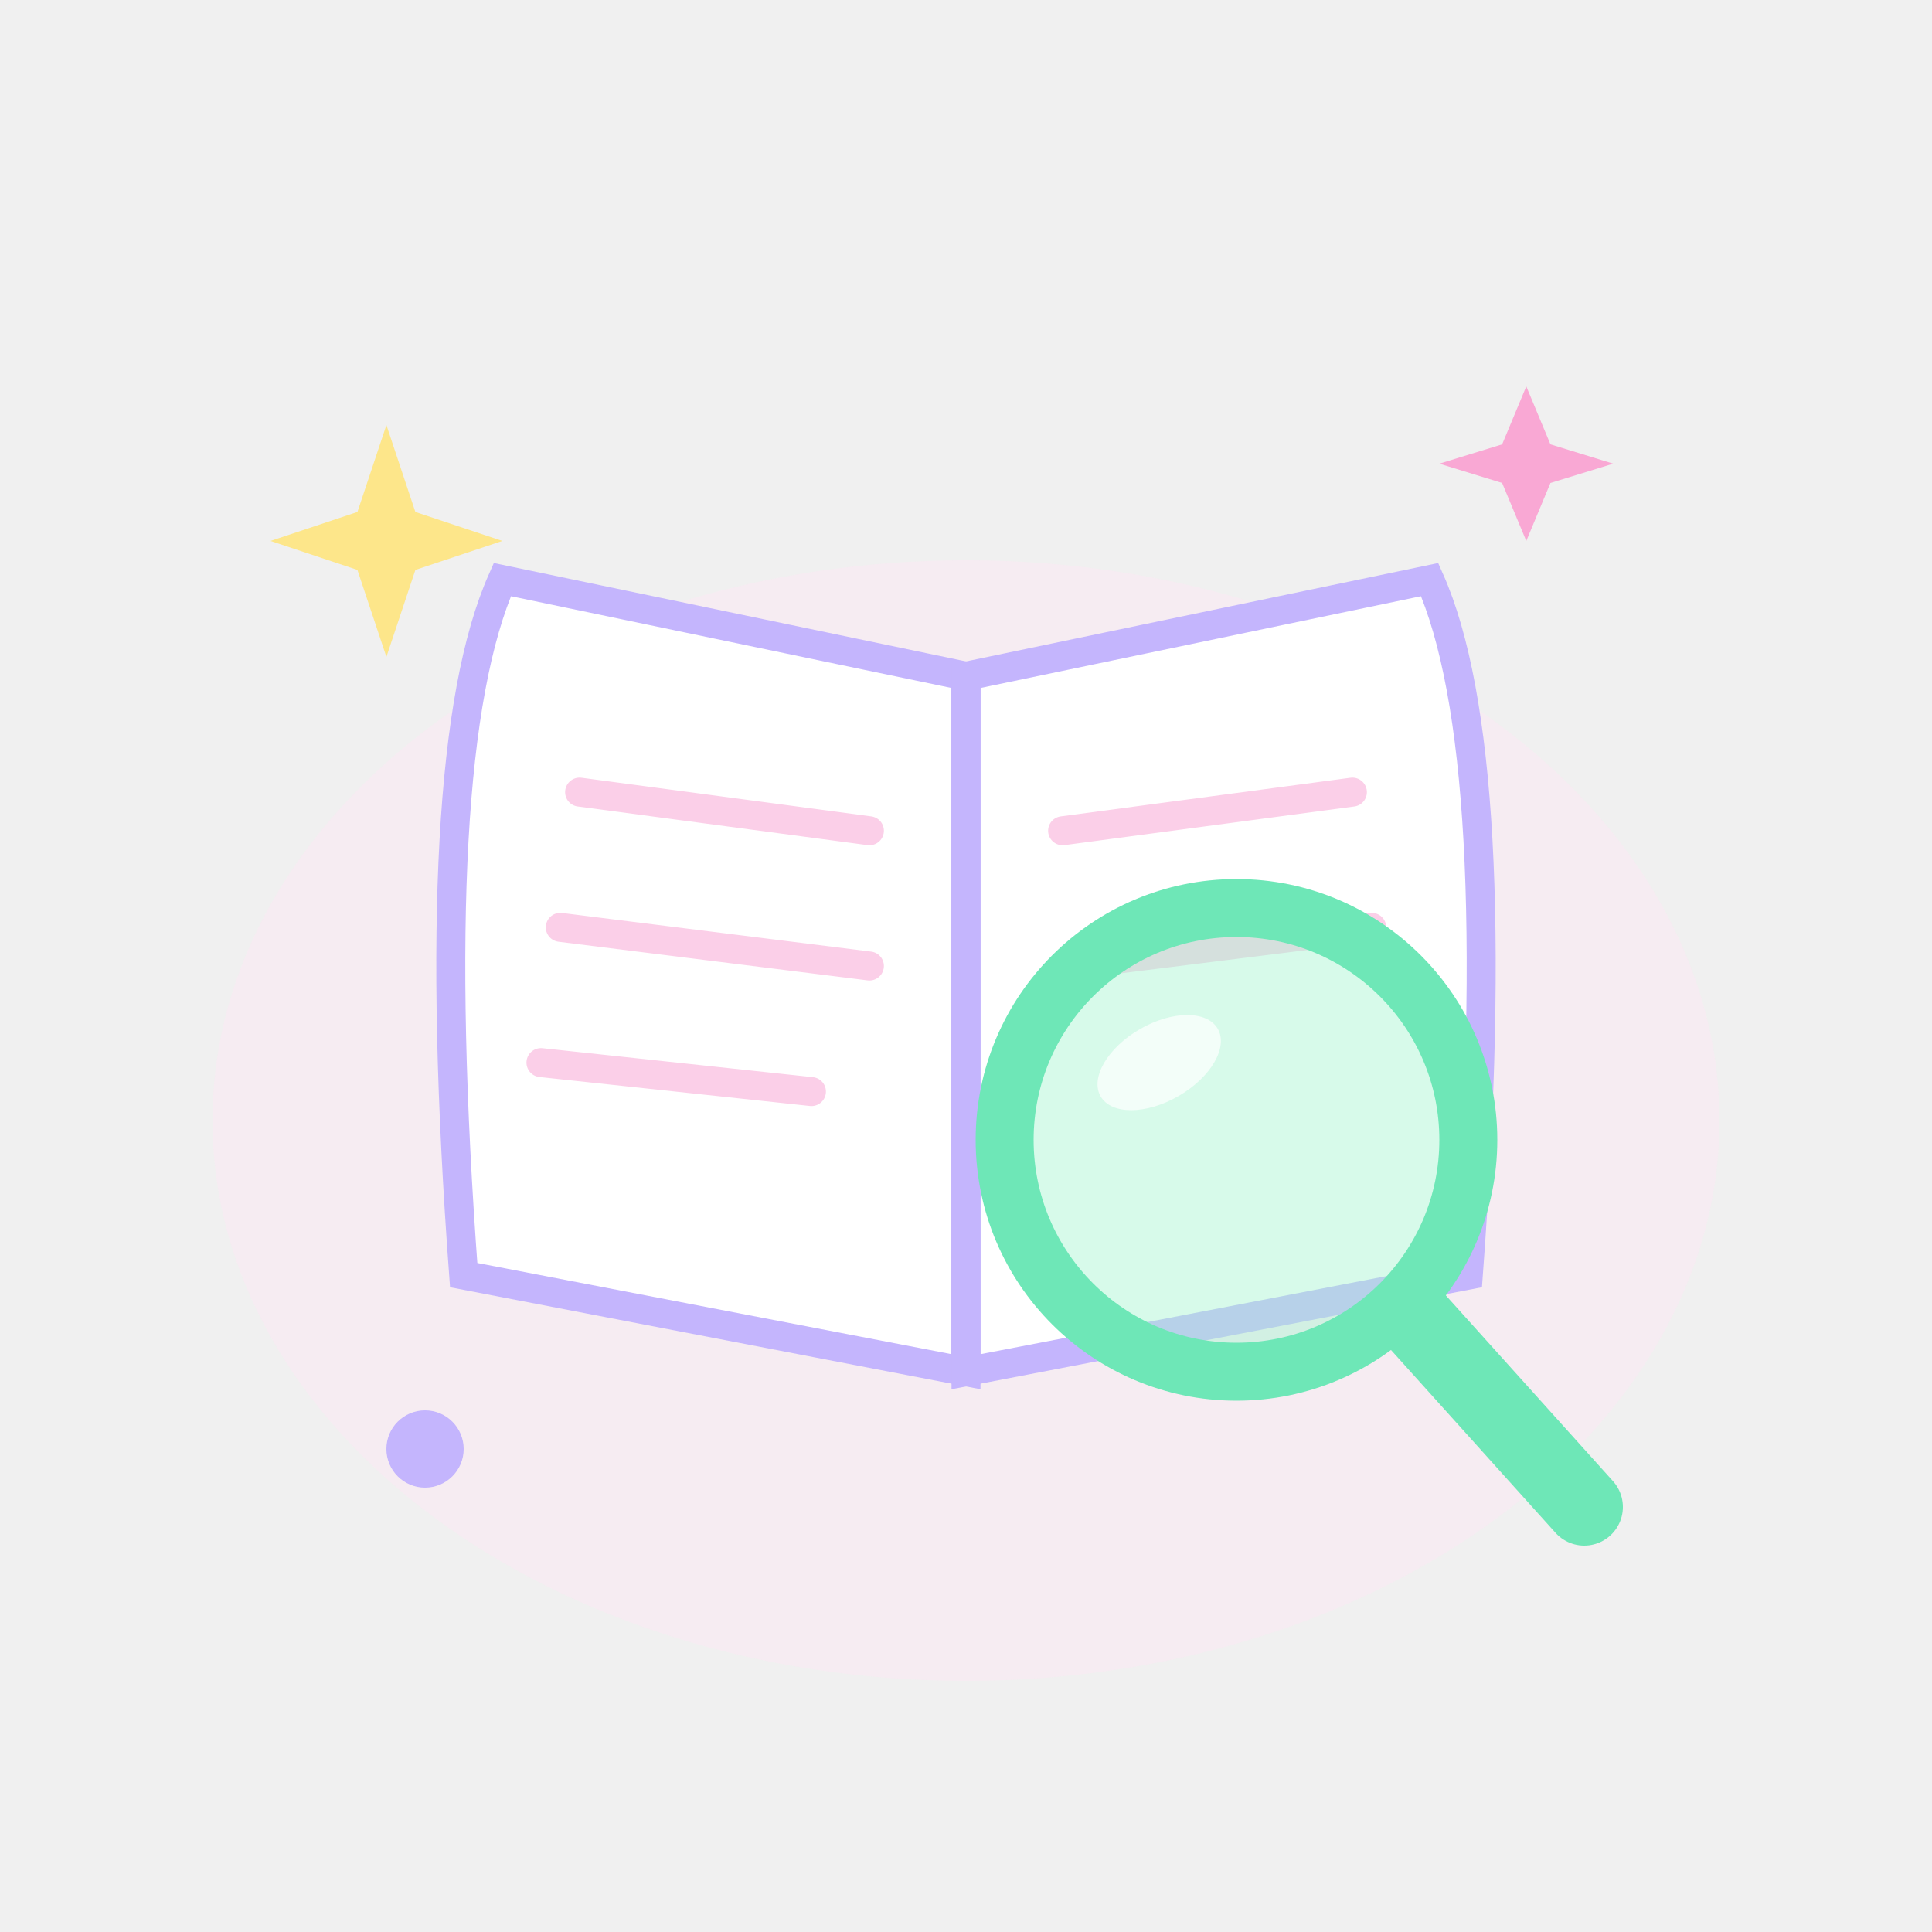
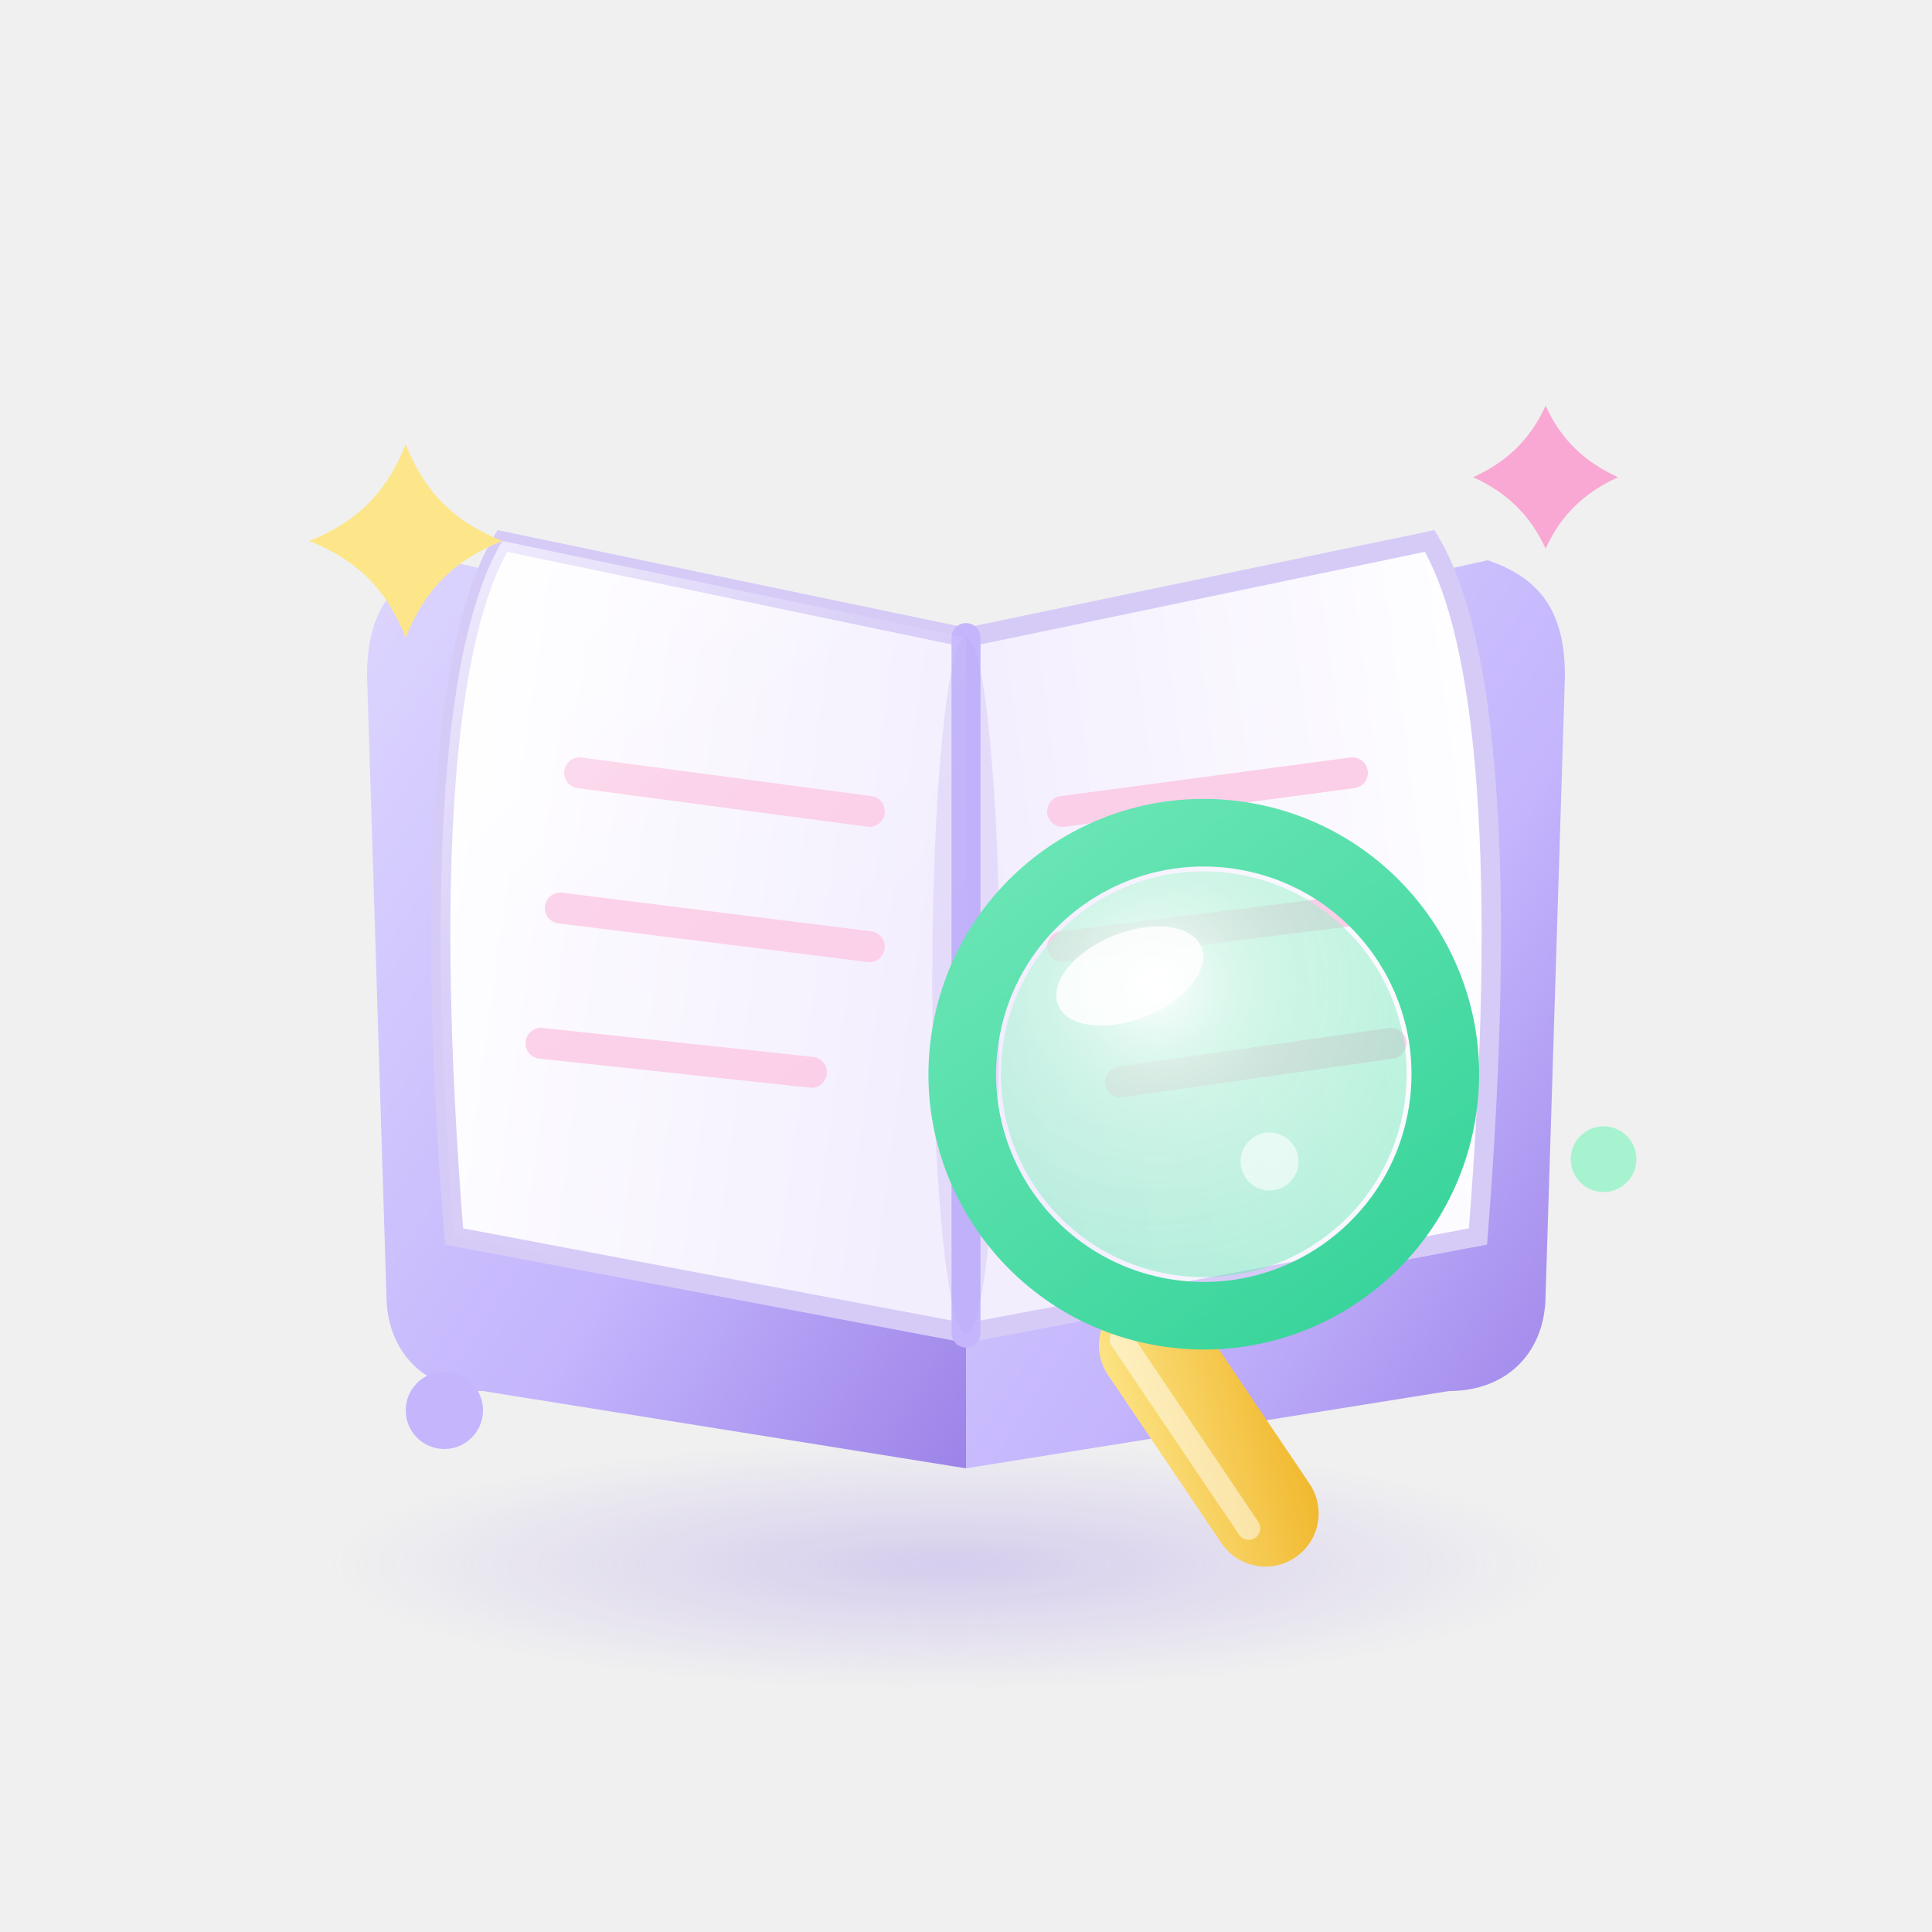
<svg xmlns="http://www.w3.org/2000/svg" viewBox="0 0 200 200" fill="none">
-   <ellipse cx="100" cy="116" rx="78" ry="58" fill="#fce7f3" opacity="0.5" />
-   <path d="M100 70 L52 60 Q44 78 48 132 L100 142 Z" fill="#ffffff" />
-   <path d="M100 70 L52 60 Q44 78 48 132 L100 142 Z" fill="none" stroke="#c4b5fd" stroke-width="3" />
-   <path d="M100 70 L148 60 Q156 78 152 132 L100 142 Z" fill="#ffffff" />
-   <path d="M100 70 L148 60 Q156 78 152 132 L100 142 Z" fill="none" stroke="#c4b5fd" stroke-width="3" />
-   <line x1="100" y1="70" x2="100" y2="142" stroke="#c4b5fd" stroke-width="3" />
-   <g stroke="#fbcfe8" stroke-width="3" stroke-linecap="round">
-     <line x1="60" y1="82" x2="90" y2="86" />
-     <line x1="58" y1="96" x2="90" y2="100" />
-     <line x1="56" y1="110" x2="84" y2="113" />
-     <line x1="110" y1="86" x2="140" y2="82" />
-     <line x1="110" y1="100" x2="142" y2="96" />
+   <defs>
+     <linearGradient id="bookCover" x1="0%" y1="0%" x2="100%" y2="100%">
+       <stop offset="0%" stop-color="#ddd6fe" />
+       <stop offset="60%" stop-color="#c4b5fd" />
+       <stop offset="100%" stop-color="#9d83e8" />
+     </linearGradient>
+     <linearGradient id="pageL" x1="0%" y1="0%" x2="100%" y2="20%">
+       <stop offset="0%" stop-color="#ffffff" />
+       <stop offset="100%" stop-color="#f3eefe" />
+     </linearGradient>
+     <linearGradient id="pageR" x1="100%" y1="0%" x2="0%" y2="20%">
+       <stop offset="0%" stop-color="#ffffff" />
+       <stop offset="100%" stop-color="#f3eefe" />
+     </linearGradient>
+     <radialGradient id="lensGlass" cx="35%" cy="30%" r="80%">
+       <stop offset="0%" stop-color="#ffffff" stop-opacity="0.95" />
+       <stop offset="45%" stop-color="#a7f3d0" stop-opacity="0.55" />
+       <stop offset="100%" stop-color="#6ee7b7" stop-opacity="0.5" />
+     </radialGradient>
+     <linearGradient id="lensRing" x1="0%" y1="0%" x2="100%" y2="100%">
+       <stop offset="0%" stop-color="#6ee7b7" />
+       <stop offset="100%" stop-color="#34d399" />
+     </linearGradient>
+     <linearGradient id="lensHandle" x1="0%" y1="0%" x2="100%" y2="100%">
+       <stop offset="0%" stop-color="#fde68a" />
+       <stop offset="100%" stop-color="#f0b528" />
+     </linearGradient>
+     <linearGradient id="bookSheen" x1="10%" y1="0%" x2="55%" y2="80%">
+       <stop offset="0%" stop-color="#ffffff" stop-opacity="0.6" />
+       <stop offset="50%" stop-color="#ffffff" stop-opacity="0.08" />
+       <stop offset="100%" stop-color="#ffffff" stop-opacity="0" />
+     </linearGradient>
+     <radialGradient id="bookShadow" cx="50%" cy="50%" r="50%">
+       <stop offset="0%" stop-color="#9d83e8" stop-opacity="0.32" />
+       <stop offset="100%" stop-color="#9d83e8" stop-opacity="0" />
+     </radialGradient>
+   </defs>
+   <ellipse cx="98" cy="162" rx="64" ry="13" fill="url(#bookShadow)" />
+   <path d="M100 70 L46 58 C40 60 38 64 38 70 L40 134 C40 140 44 144 50 144 L100 152 Z" fill="url(#bookCover)" />
+   <path d="M100 70 L154 58 C160 60 162 64 162 70 L160 134 C160 140 156 144 150 144 L100 152 Z" fill="url(#bookCover)" />
+   <path d="M100 66 L52 56 C46 66 44 90 47 128 L100 138 Z" fill="url(#pageL)" stroke="#d6cbf7" stroke-width="2" />
+   <path d="M100 66 L148 56 C154 66 156 90 153 128 L100 138 Z" fill="url(#pageR)" stroke="#d6cbf7" stroke-width="2" />
+   <path d="M100 66 L100 138" stroke="#c4b5fd" stroke-width="3" stroke-linecap="round" />
+   <ellipse cx="100" cy="102" rx="3.5" ry="36" fill="#b6a3f0" opacity="0.25" />
+   <g stroke="#fbcfe8" stroke-width="3.2" stroke-linecap="round">
+     <line x1="60" y1="80" x2="90" y2="84" />
+     <line x1="58" y1="94" x2="90" y2="98" />
+     <line x1="56" y1="108" x2="84" y2="111" />
+     <line x1="110" y1="84" x2="140" y2="80" />
+     <line x1="110" y1="98" x2="142" y2="94" />
+     <line x1="116" y1="112" x2="144" y2="108" />
  </g>
-   <circle cx="128" cy="118" r="24" fill="#a7f3d0" opacity="0.45" />
-   <circle cx="128" cy="118" r="24" fill="none" stroke="#6ee7b7" stroke-width="6" />
-   <line x1="146" y1="136" x2="164" y2="156" stroke="#6ee7b7" stroke-width="8" stroke-linecap="round" />
-   <ellipse cx="120" cy="110" rx="7" ry="4" fill="#ffffff" opacity="0.7" transform="rotate(-30 120 110)" />
-   <path d="M40 44 L43 53 L52 56 L43 59 L40 68 L37 59 L28 56 L37 53 Z" fill="#fde68a" />
-   <path d="M158 40 L160.5 46 L167 48 L160.5 50 L158 56 L155.5 50 L149 48 L155.5 46 Z" fill="#f9a8d4" />
-   <circle cx="44" cy="150" r="4" fill="#c4b5fd" />
+   <path d="M100 66 L52 56 C46 66 44 90 47 128 L100 138 Z" fill="url(#bookSheen)" />
+   <g transform="rotate(8 130 116)">
+     <rect x="124" y="132" width="11" height="32" rx="5.5" fill="url(#lensHandle)" transform="rotate(-42 130 148)" />
+     <rect x="126" y="134" width="2.4" height="26" rx="1.2" fill="#ffffff" opacity="0.5" transform="rotate(-42 130 148)" />
+     <circle cx="124" cy="112" r="25" fill="none" stroke="url(#lensRing)" stroke-width="7" />
+     <circle cx="124" cy="112" r="21" fill="url(#lensGlass)" />
+     <ellipse cx="115" cy="103" rx="8" ry="4.5" fill="#ffffff" opacity="0.85" transform="rotate(-30 115 103)" />
+     <circle cx="132" cy="120" r="3" fill="#ffffff" opacity="0.6" />
+   </g>
+   <path d="M42 46 C44 51 47 54 52 56 C47 58 44 61 42 66 C40 61 37 58 32 56 C37 54 40 51 42 46 Z" fill="#fde68a" />
+   <path d="M160 42 C161.6 45.5 164 47.8 167.5 49.4 C164 51 161.6 53.3 160 56.8 C158.4 53.3 156 51 152.5 49.4 C156 47.8 158.4 45.5 160 42 Z" fill="#f9a8d4" />
+   <circle cx="46" cy="146" r="4" fill="#c4b5fd" />
+   <circle cx="166" cy="120" r="3.4" fill="#a7f3d0" />
</svg>
